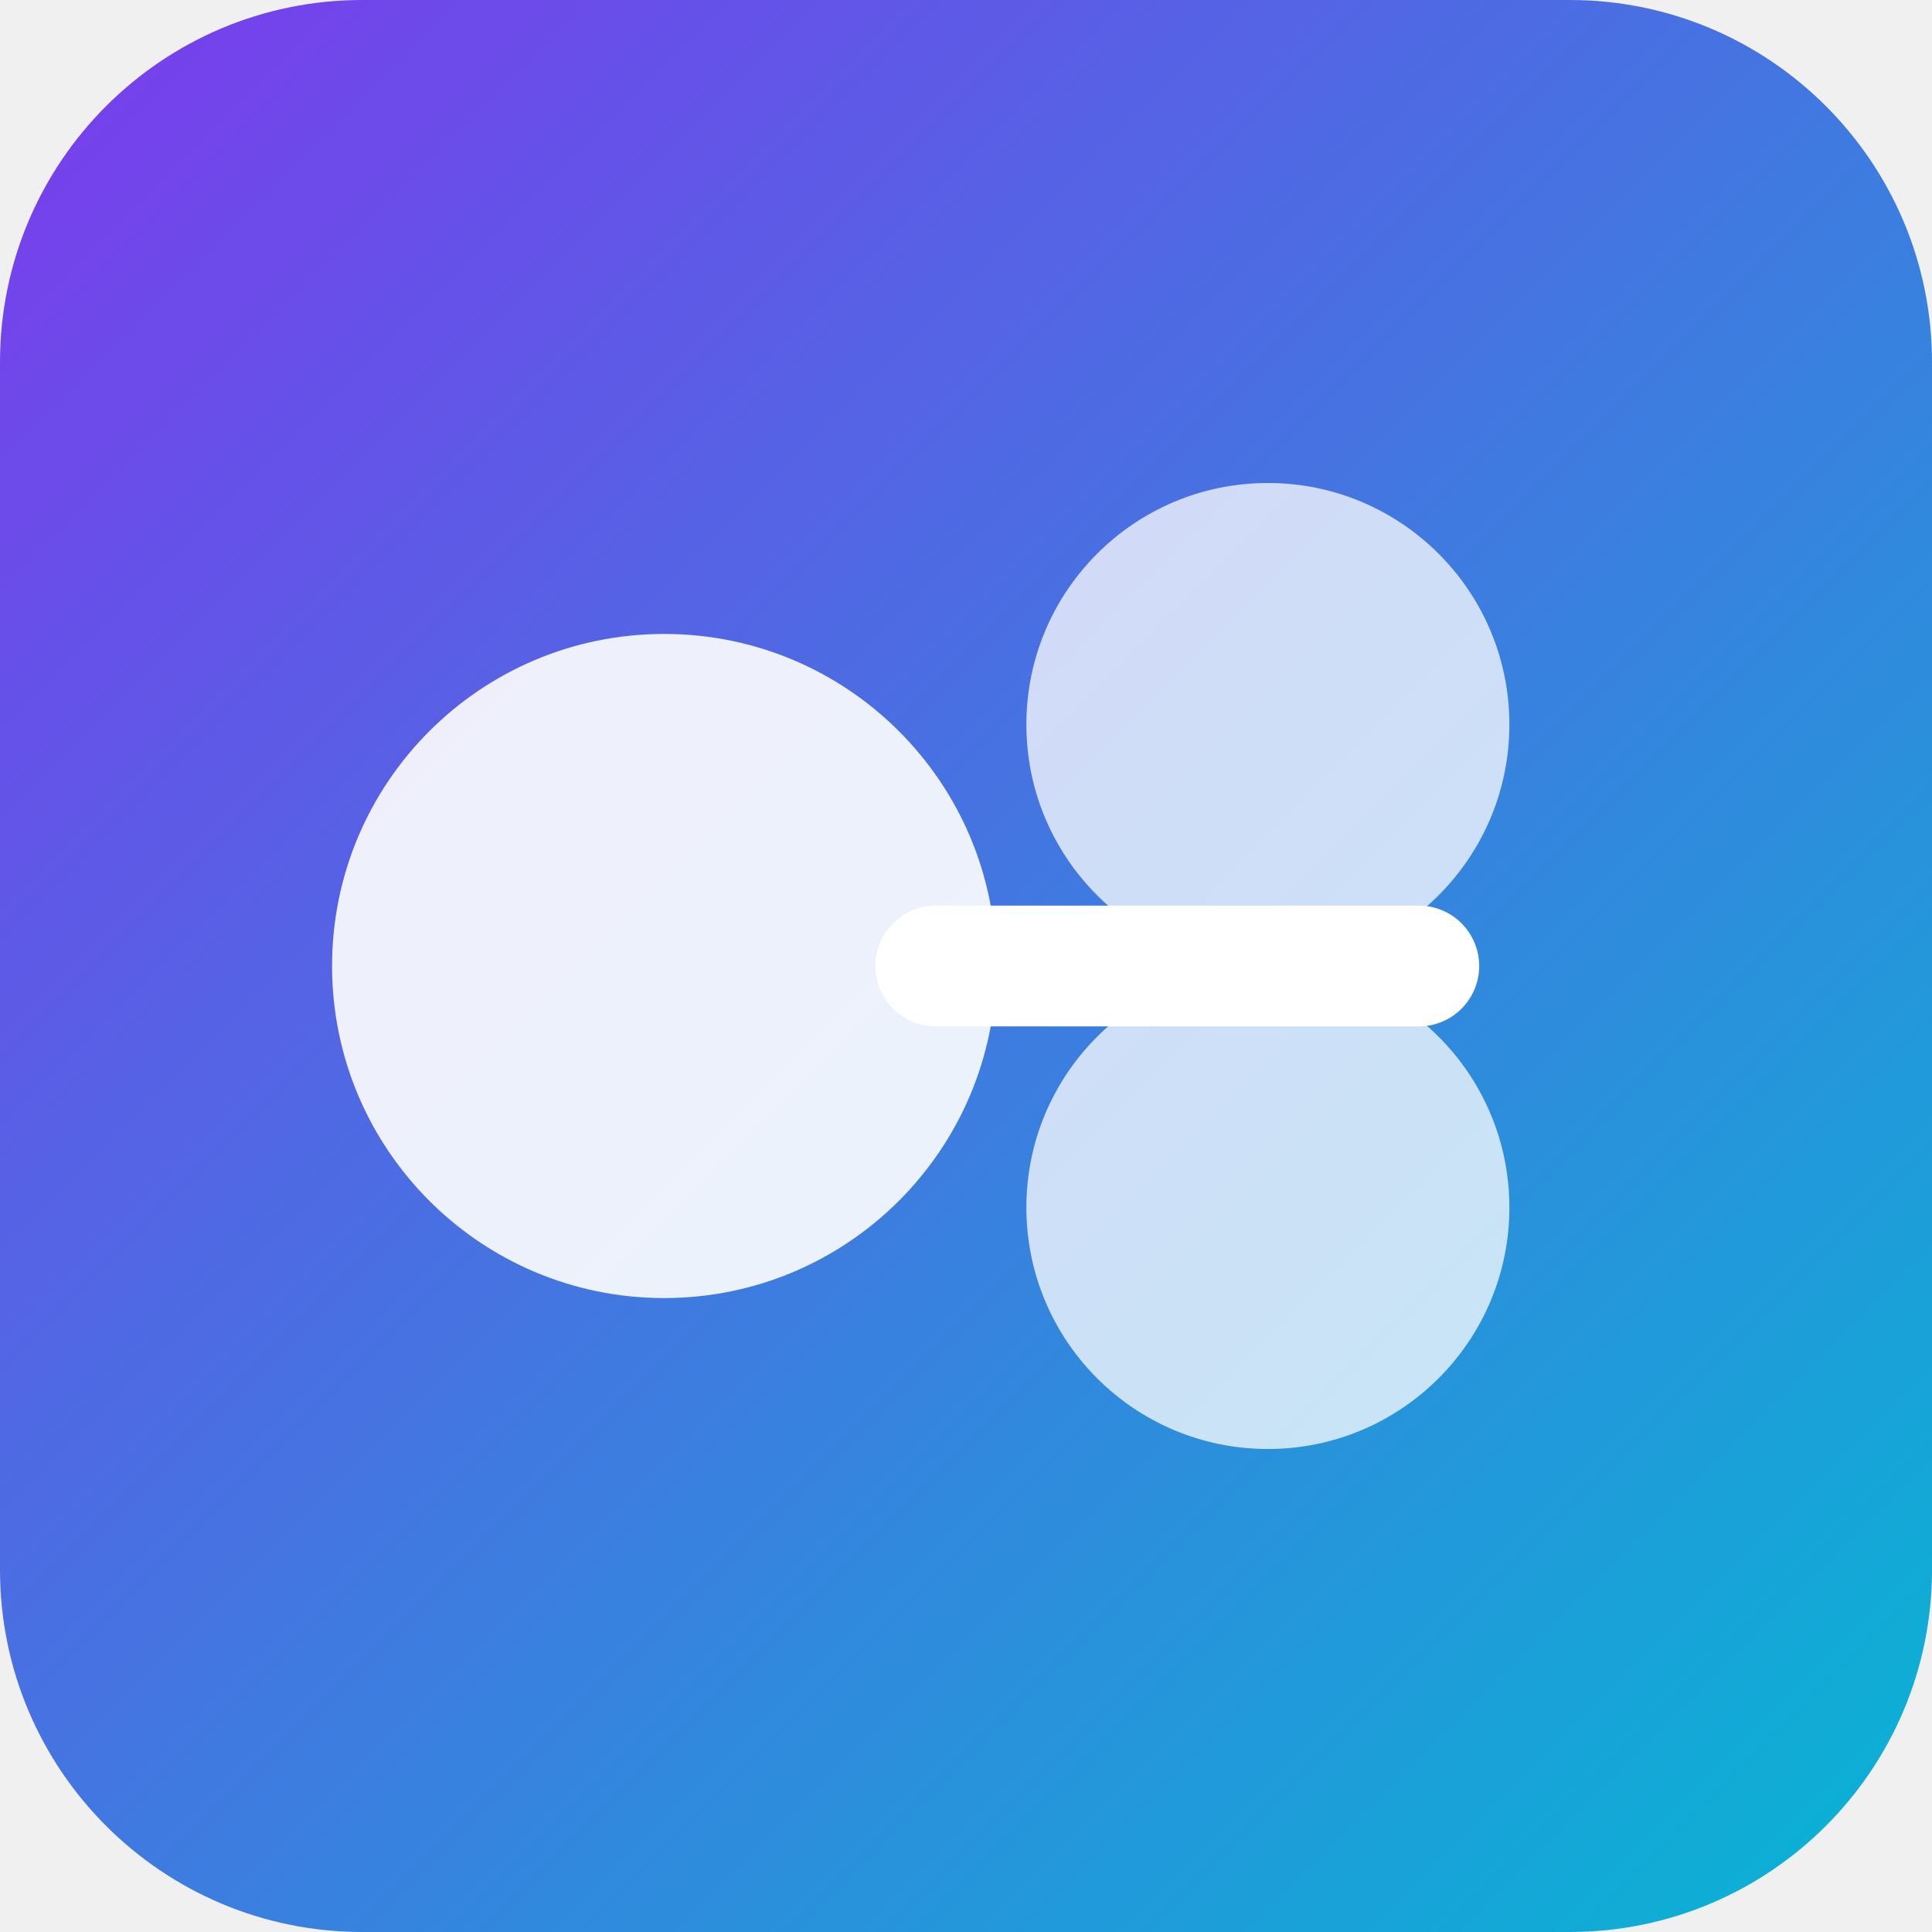
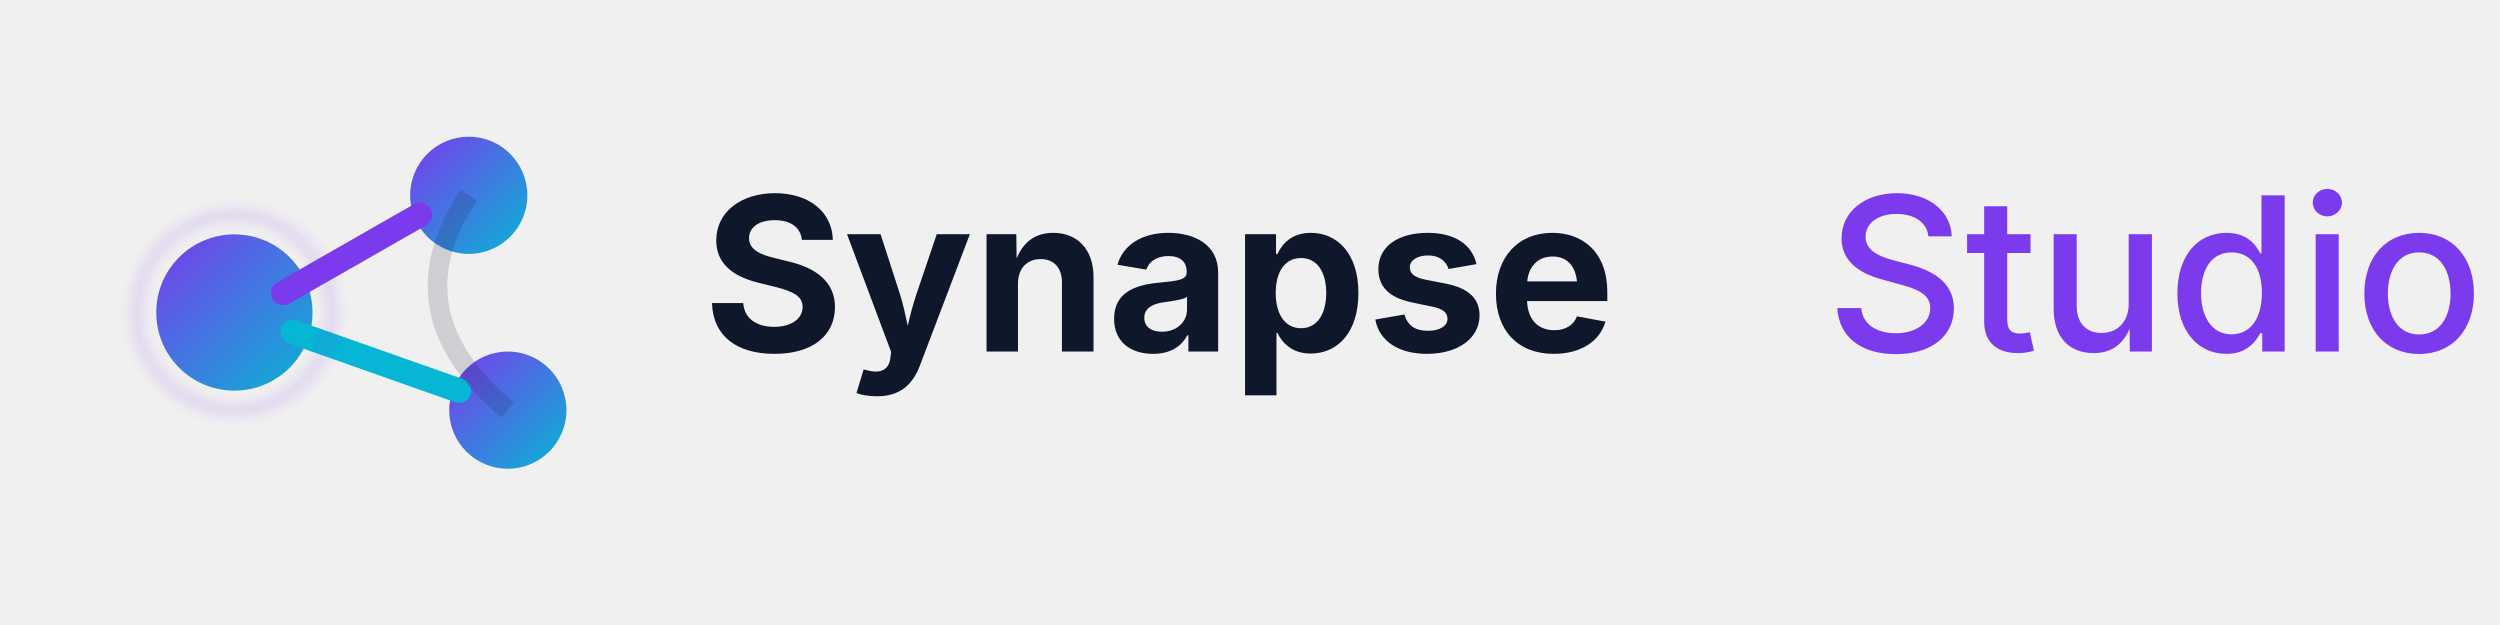
- <svg xmlns="http://www.w3.org/2000/svg" viewBox="0 0 512 512" width="256" height="256">
+ <svg xmlns="http://www.w3.org/2000/svg" width="256" height="64" viewBox="0 0 256 64" role="img" aria-labelledby="title desc">
  <defs>
-     <linearGradient id="g" x1="0" y1="0" x2="1" y2="1">
+     <linearGradient id="g1" x1="0%" y1="0%" x2="100%" y2="100%">
      <stop offset="0%" stop-color="#7C3AED" />
      <stop offset="100%" stop-color="#06B6D4" />
    </linearGradient>
+     <filter id="soft" x="-20%" y="-20%" width="140%" height="140%">
+       <feGaussianBlur stdDeviation="0.6" />
+     </filter>
  </defs>
-   <rect width="512" height="512" rx="96" fill="url(#g)" />
-   <g fill="#fff">
-     <circle cx="176" cy="256" r="88" opacity="0.9" />
-     <circle cx="336" cy="192" r="64" opacity="0.75" />
-     <circle cx="336" cy="320" r="64" opacity="0.75" />
-     <rect x="232" y="240" width="160" height="32" rx="16" />
+   <g transform="translate(8,8)">
+     <circle cx="16" cy="24" r="8" fill="url(#g1)" />
+     <circle cx="40" cy="12" r="6" fill="url(#g1)" />
+     <circle cx="44" cy="34" r="6" fill="url(#g1)" />
+     <path d="M21 22 L35 14" stroke="#7C3AED" stroke-width="2.5" stroke-linecap="round" />
+     <path d="M22 26 L39 32" stroke="#06B6D4" stroke-width="2.5" stroke-linecap="round" />
+     <path d="M40 12 Q32 24 44 34" stroke="#0F172A" stroke-opacity="0.15" stroke-width="2" fill="none" />
+     <circle cx="16" cy="24" r="10" fill="none" stroke="#7C3AED" stroke-opacity="0.18" filter="url(#soft)" />
+   </g>
+   <g transform="translate(72,36)">
+     <text x="0" y="0" font-family="Inter, system-ui, -apple-system, Segoe UI, Roboto, sans-serif" font-size="22" font-weight="700" fill="#0F172A">Synapse</text>
+     <text x="115" y="0" font-family="Inter, system-ui, -apple-system, Segoe UI, Roboto, sans-serif" font-size="22" font-weight="500" fill="#7C3AED">Studio</text>
  </g>
</svg>
